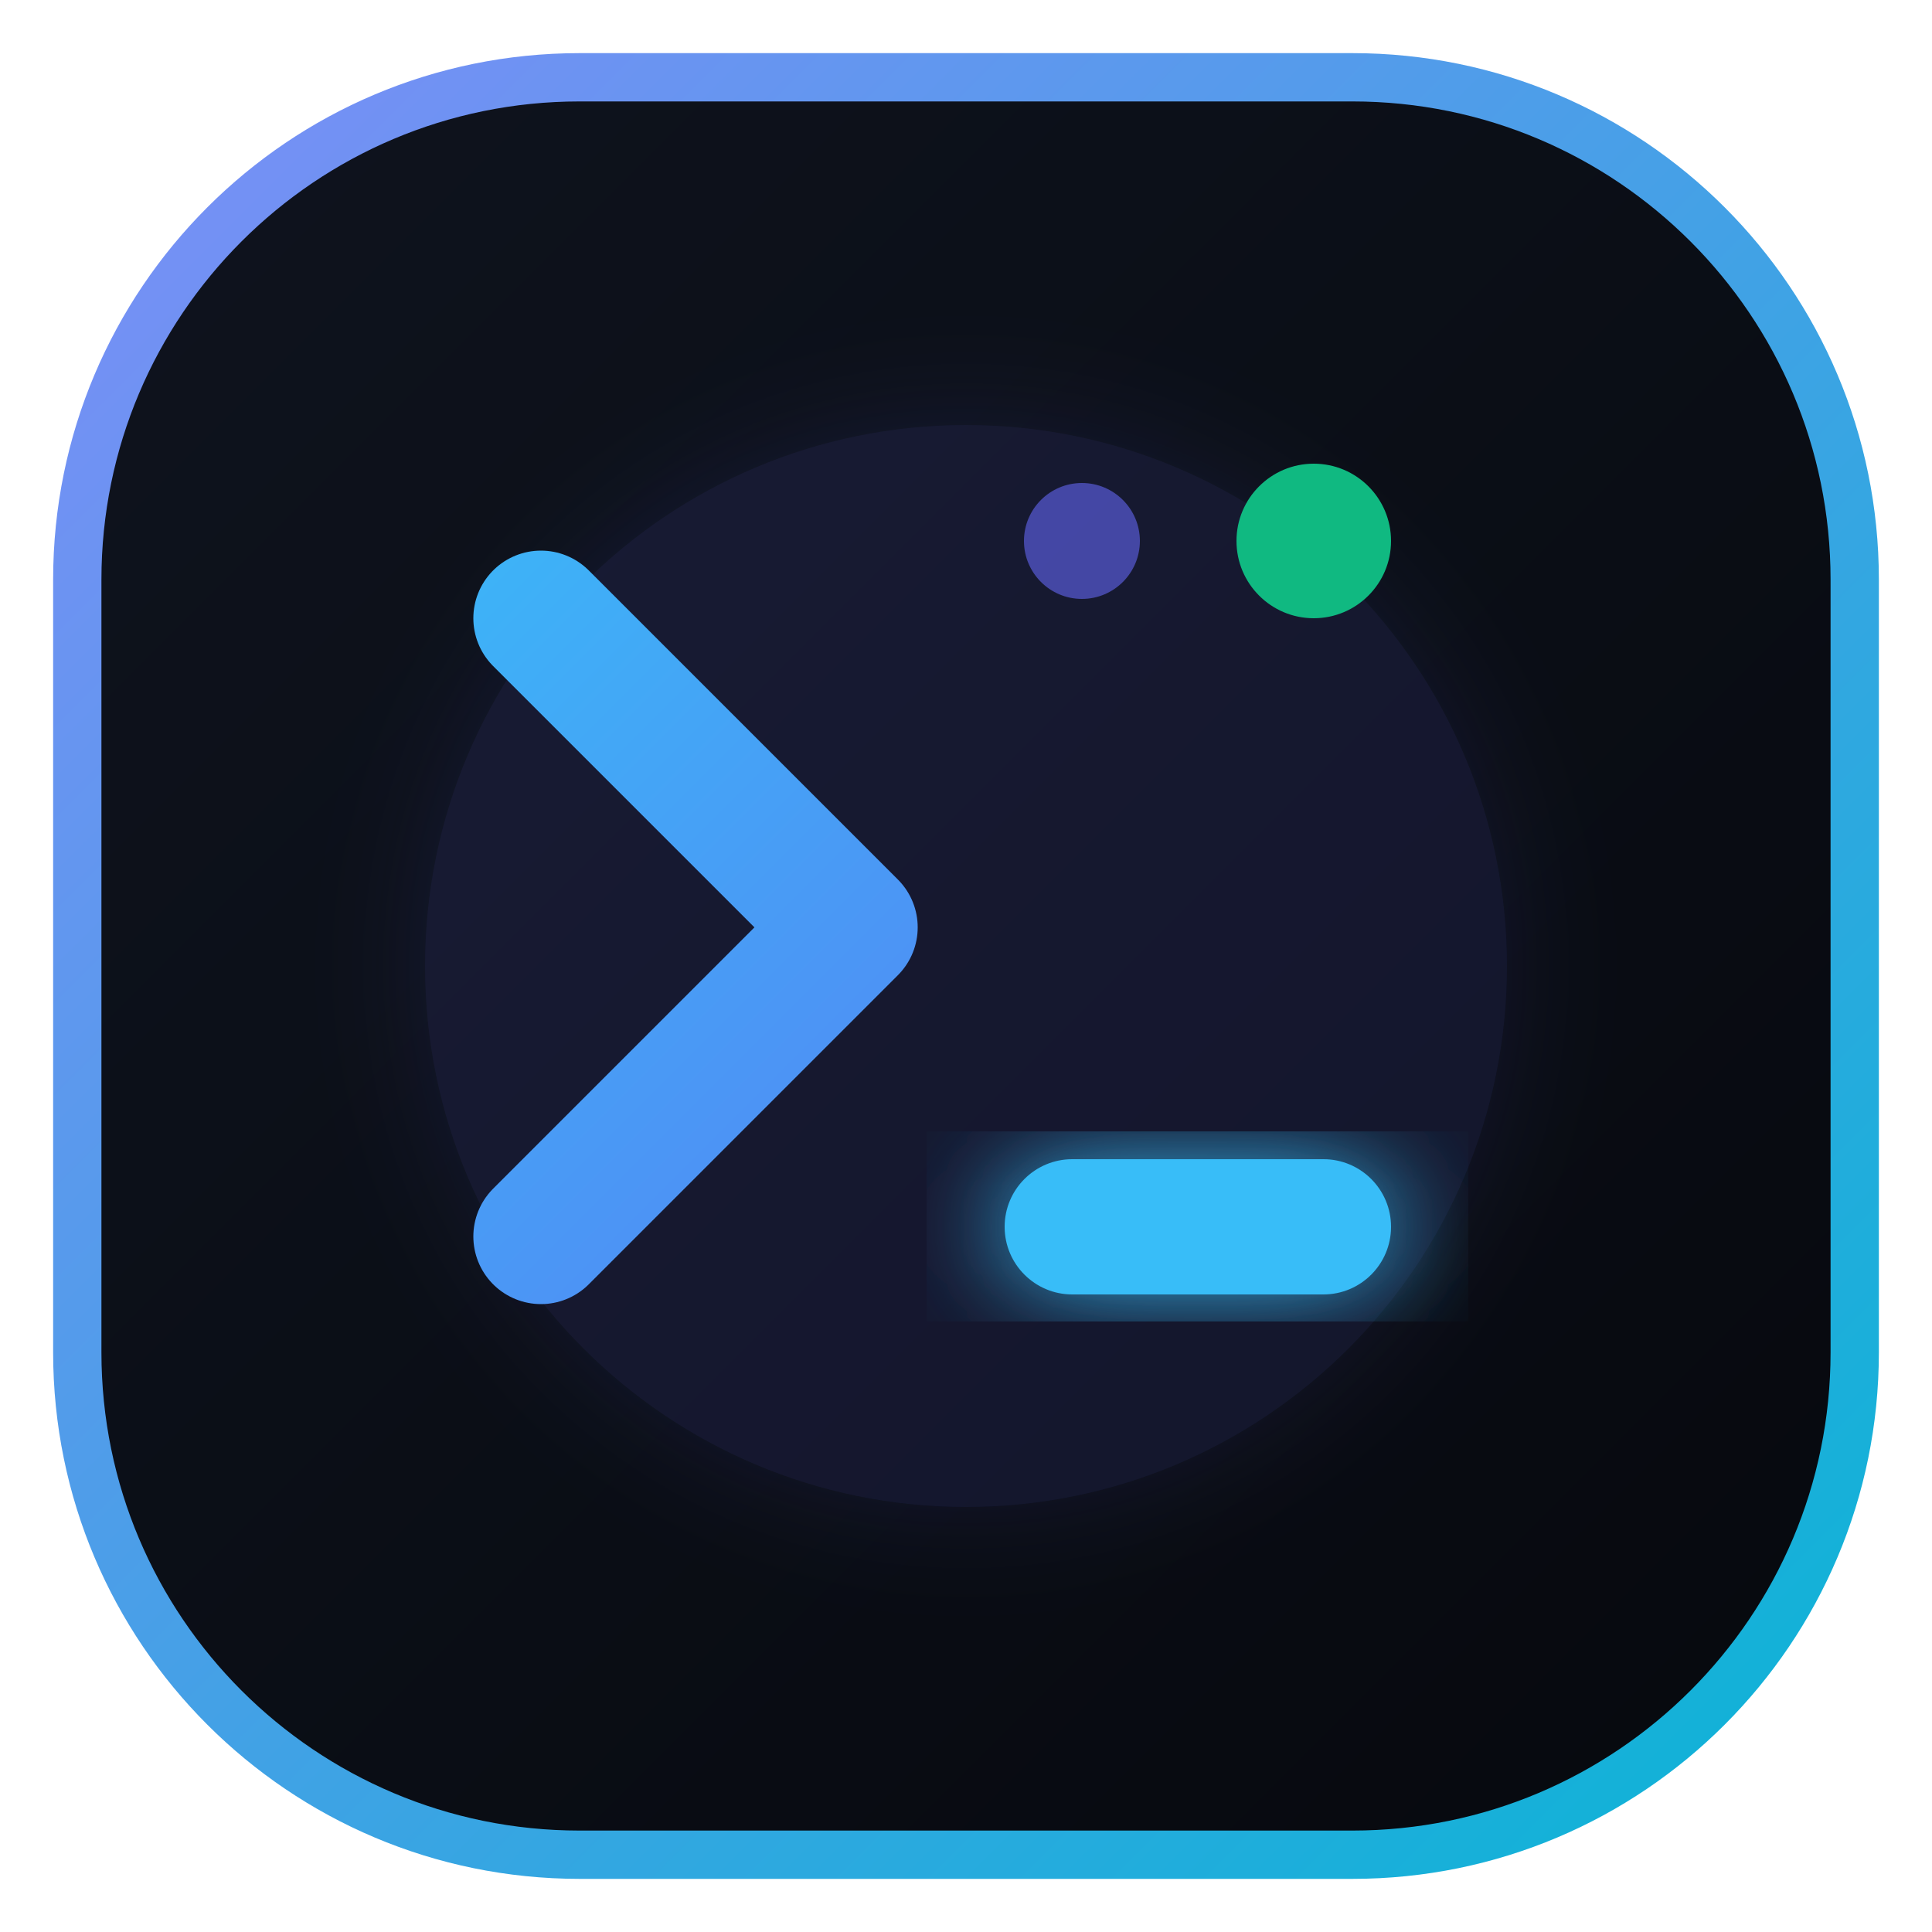
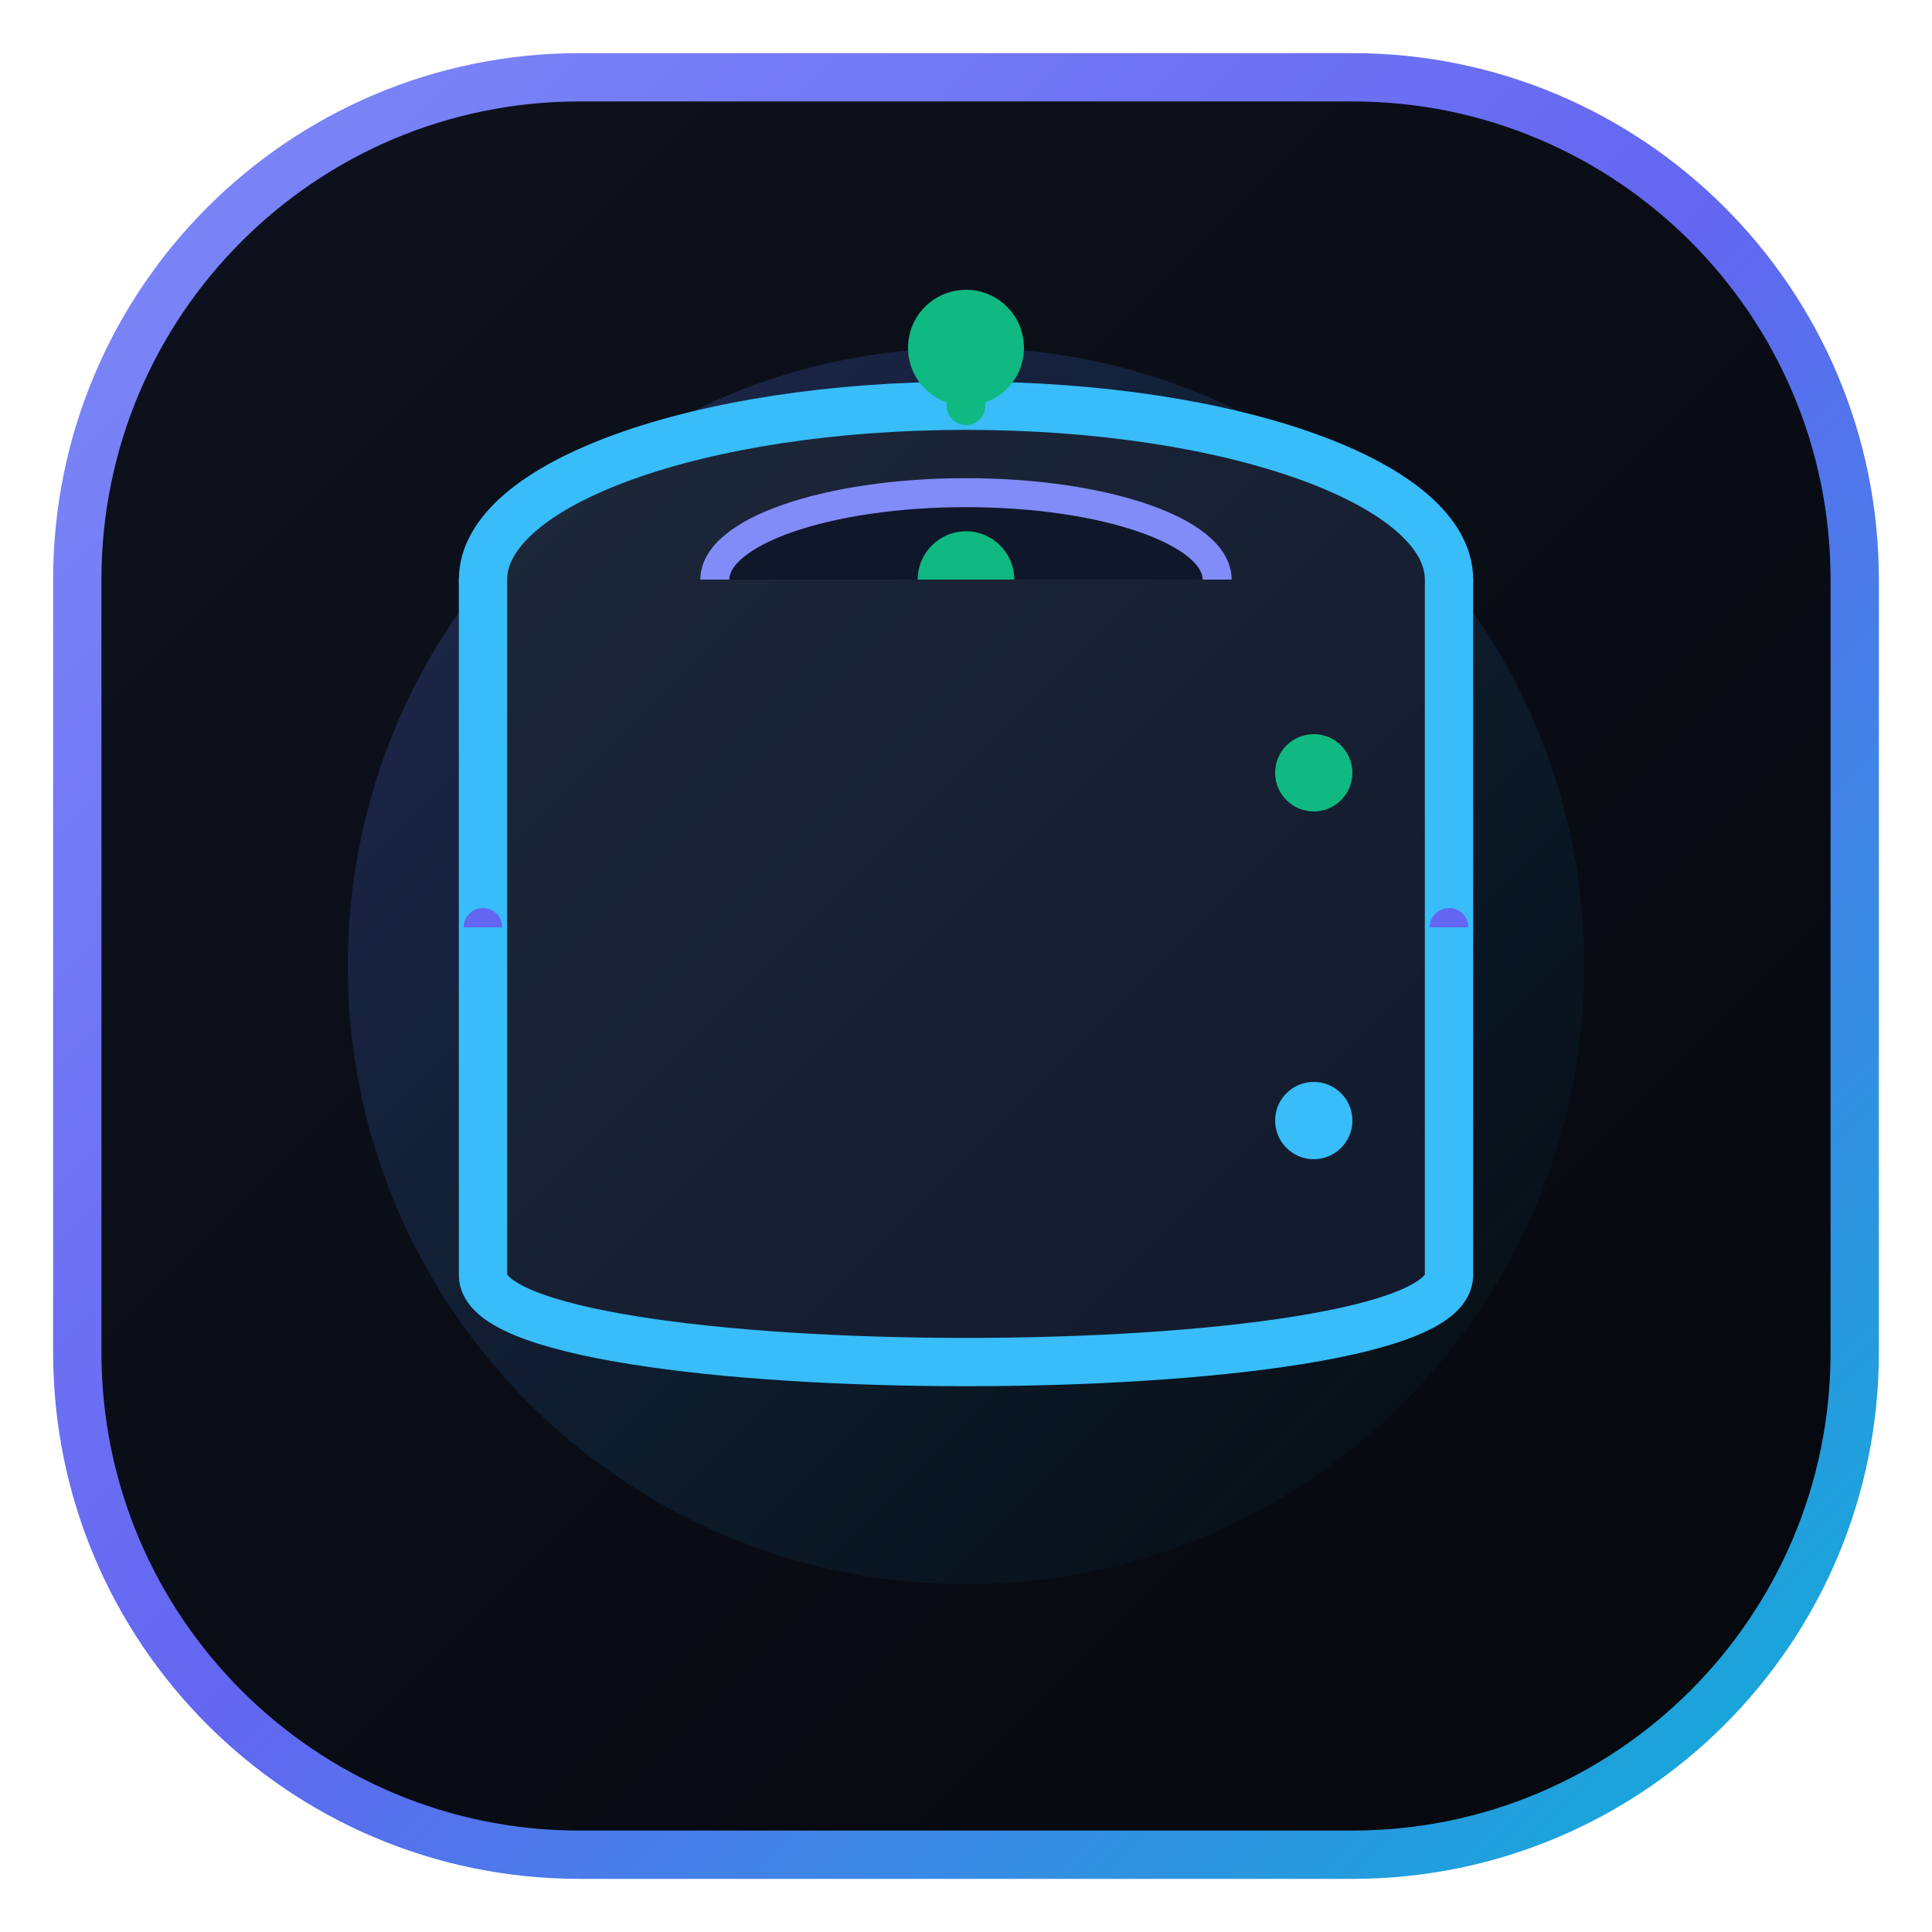
<svg xmlns="http://www.w3.org/2000/svg" viewBox="0 0 100 100" fill="none">
  <defs>
    <linearGradient id="bg" x1="0" y1="0" x2="100" y2="100" gradientUnits="userSpaceOnUse">
-       <stop offset="0%" stop-color="#0f141f" />
-       <stop offset="100%" stop-color="#06080d" />
+       <stop offset="0%" stop-color="#0e131f" />
+       <stop offset="100%" stop-color="#05070c" />
    </linearGradient>
    <linearGradient id="border" x1="0" y1="0" x2="100" y2="100" gradientUnits="userSpaceOnUse">
      <stop offset="0%" stop-color="#818cf8" />
+       <stop offset="50%" stop-color="#6366f1" />
      <stop offset="100%" stop-color="#06b6d4" />
    </linearGradient>
-     <linearGradient id="cyanGrad" x1="20" y1="20" x2="80" y2="80" gradientUnits="userSpaceOnUse">
-       <stop offset="0%" stop-color="#38bdf8" />
-       <stop offset="100%" stop-color="#6366f1" />
+     <linearGradient id="diskGrad" x1="20" y1="20" x2="80" y2="80" gradientUnits="userSpaceOnUse">
+       <stop offset="0%" stop-color="#1e293b" />
+       <stop offset="100%" stop-color="#0f172a" />
    </linearGradient>
-     <filter id="glow" x="-20%" y="-20%" width="140%" height="140%">
-       <feGaussianBlur stdDeviation="3" result="blur" />
-       <feMerge>
-         <feMergeNode in="blur" />
-         <feMergeNode in="SourceGraphic" />
-       </feMerge>
-     </filter>
+     <linearGradient id="glow" x1="0" y1="0" x2="1" y2="1">
+       <stop offset="0%" stop-color="#6366f1" stop-opacity="0.25" />
+       <stop offset="100%" stop-color="#06b6d4" stop-opacity="0" />
+     </linearGradient>
  </defs>
  <rect x="4" y="4" width="92" height="92" rx="26" fill="url(#bg)" stroke="url(#border)" stroke-width="2.5" />
-   <circle cx="50" cy="50" r="28" fill="#6366f1" opacity="0.12" filter="url(#glow)" />
-   <path d="M 28 32 L 44 48 L 28 64" stroke="url(#cyanGrad)" stroke-width="7" stroke-linecap="round" stroke-linejoin="round" />
-   <rect x="52" y="60" width="20" height="7" rx="3.5" fill="#38bdf8" filter="url(#glow)" />
-   <circle cx="68" cy="28" r="4" fill="#10b981" />
-   <circle cx="56" cy="28" r="3" fill="#6366f1" opacity="0.6" />
+   <circle cx="50" cy="50" r="32" fill="url(#glow)" />
+   <ellipse cx="50" cy="30" rx="25" ry="9" fill="url(#diskGrad)" stroke="#38bdf8" stroke-width="2.5" />
+   <ellipse cx="50" cy="30" rx="13" ry="4.5" fill="#0f172a" stroke="#818cf8" stroke-width="1.5" />
+   <circle cx="50" cy="30" r="2.5" fill="#10b981" />
+   <path d="M 25 30 V 48 C 25 54 75 54 75 48 V 30" fill="url(#diskGrad)" stroke="#38bdf8" stroke-width="2.5" />
+   <path d="M 25 48 C 25 54 75 54 75 48" stroke="#6366f1" stroke-width="2" stroke-linecap="round" />
+   <path d="M 25 48 V 66 C 25 72 75 72 75 66 V 48" fill="url(#diskGrad)" stroke="#38bdf8" stroke-width="2.5" />
+   <circle cx="68" cy="40" r="2" fill="#10b981" />
+   <circle cx="68" cy="58" r="2" fill="#38bdf8" />
+   <circle cx="50" cy="18" r="3" fill="#10b981" />
+   <line x1="50" y1="18" x2="50" y2="21" stroke="#10b981" stroke-width="2" stroke-linecap="round" />
</svg>
